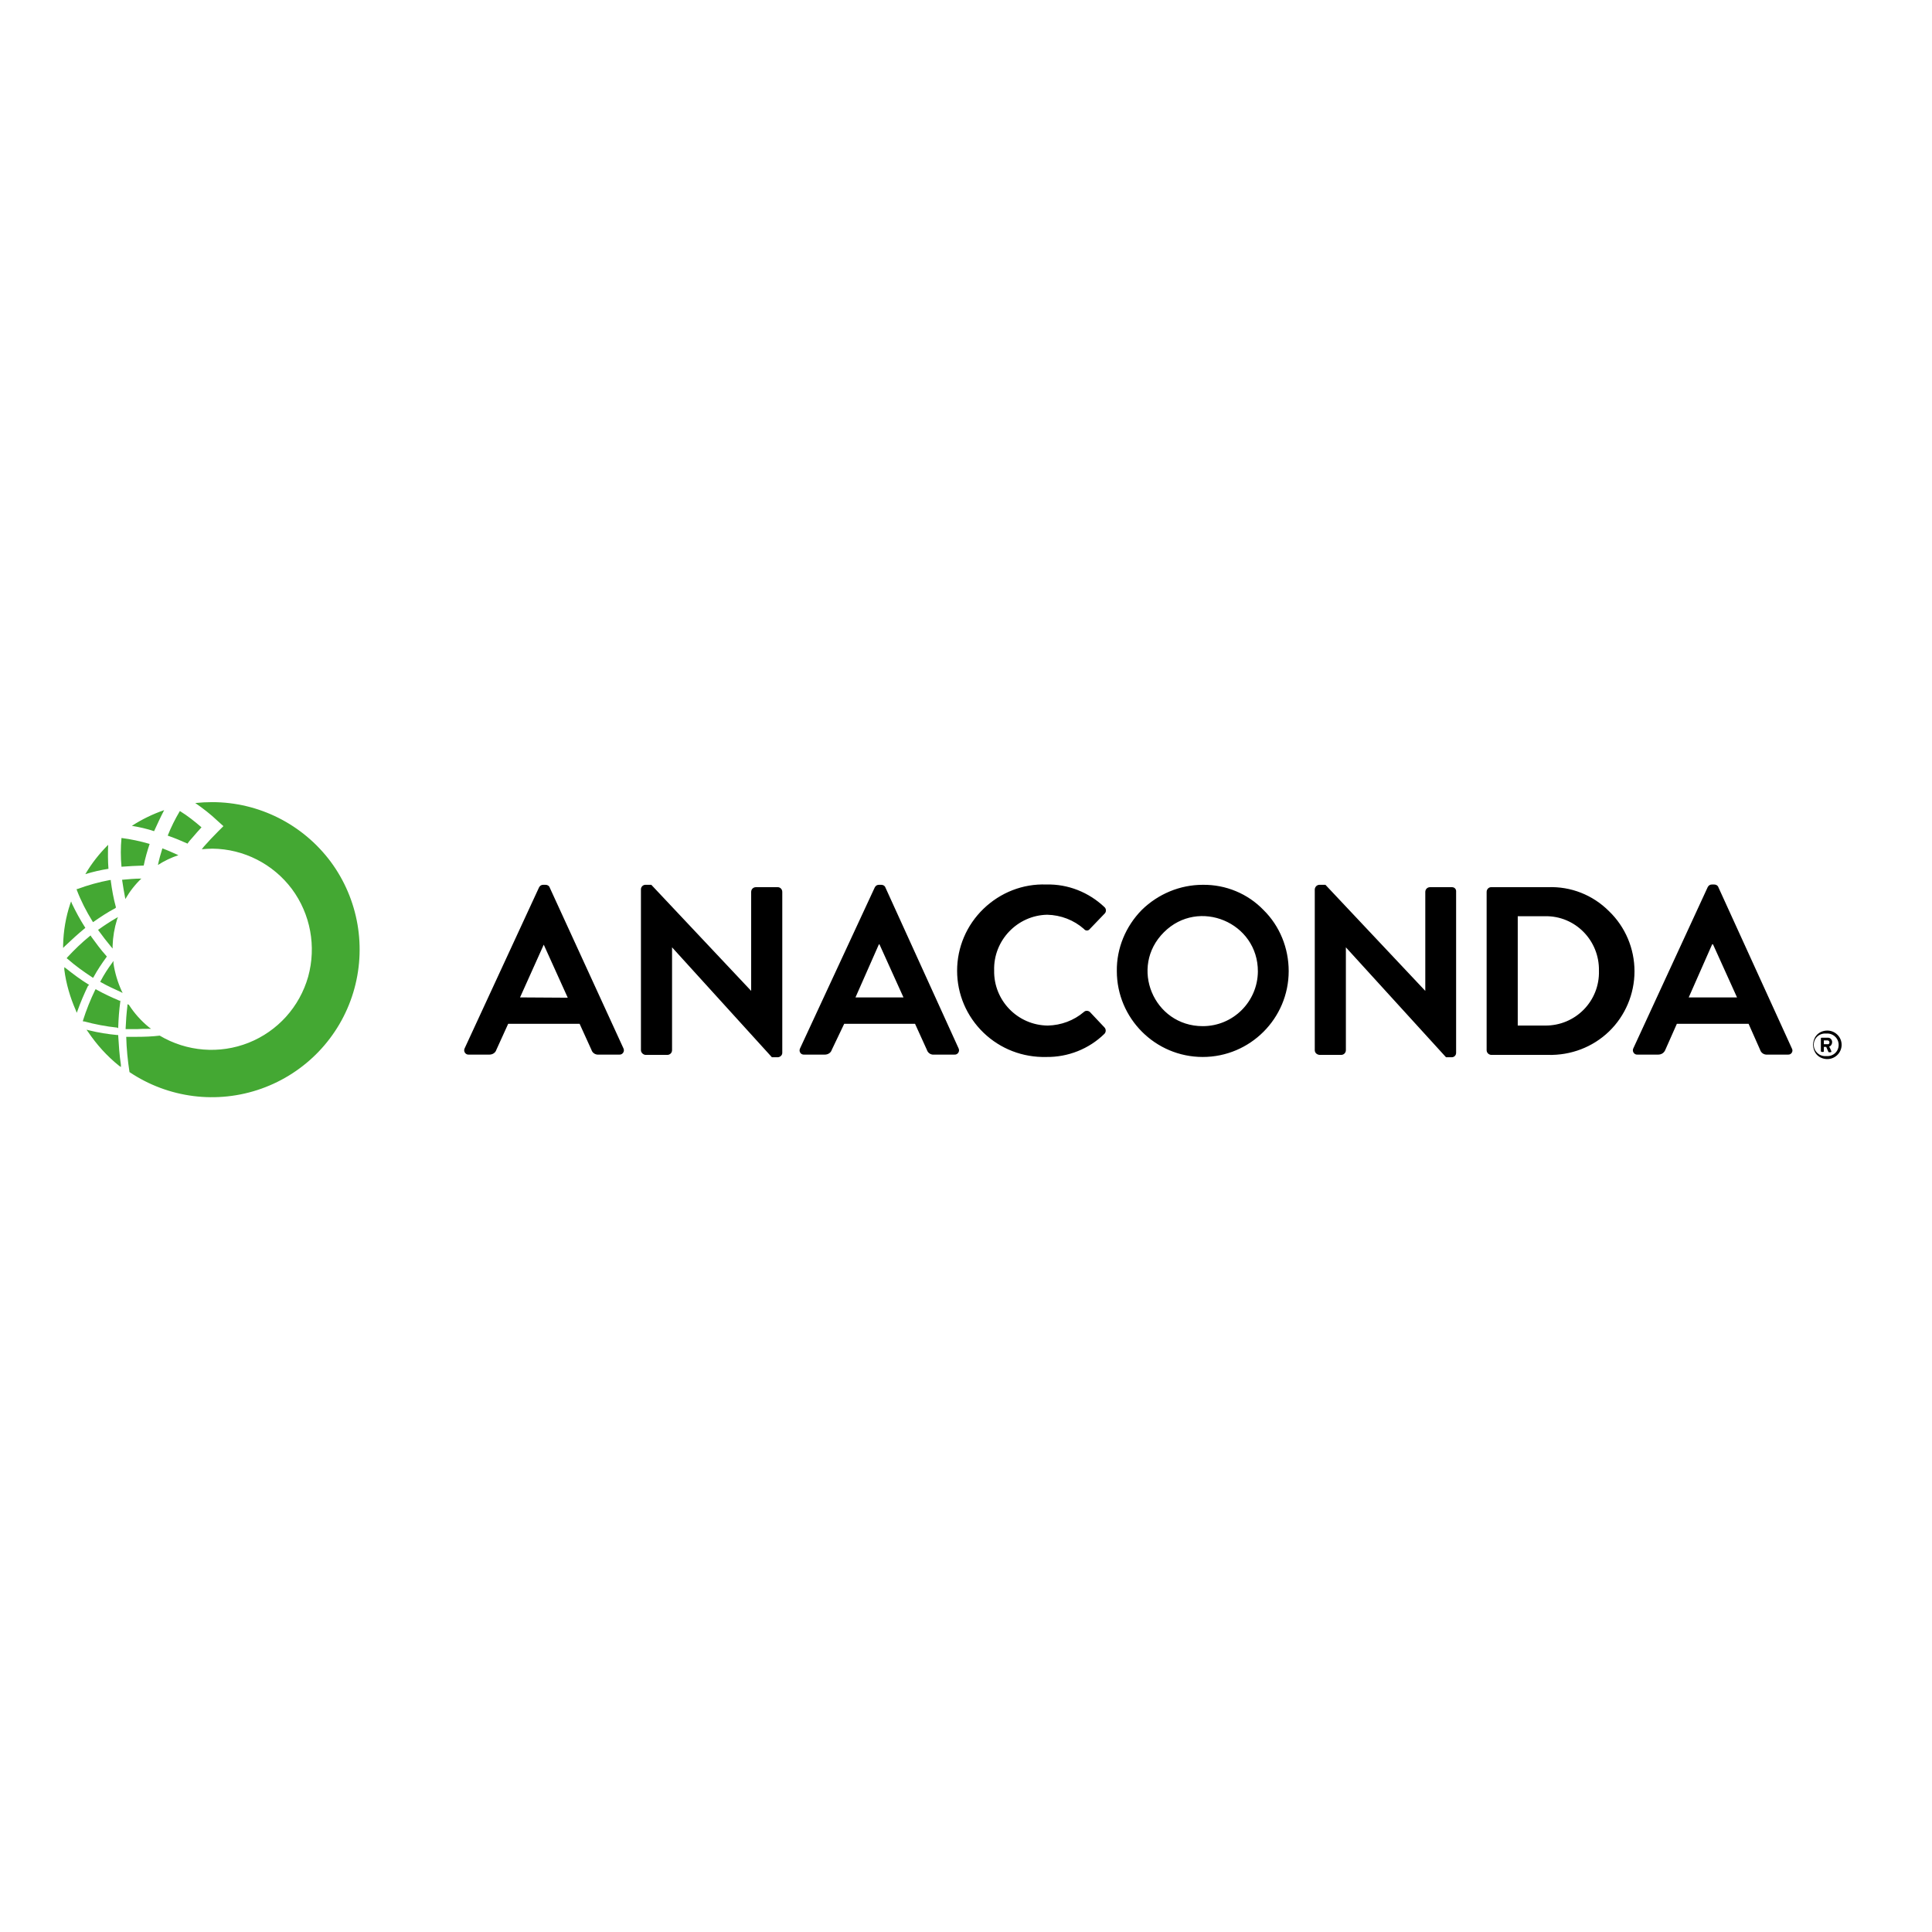
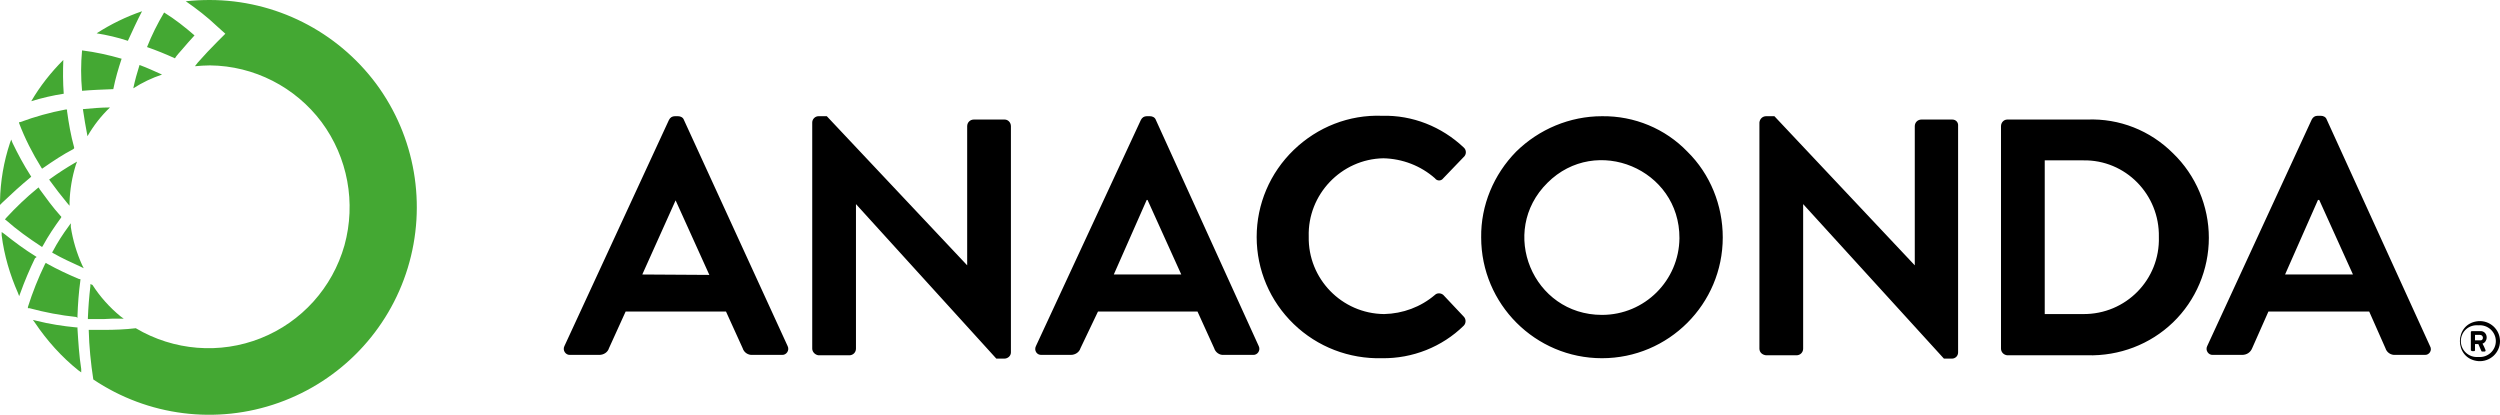
- <svg xmlns="http://www.w3.org/2000/svg" version="1.1" id="layer" x="0px" y="0px" viewBox="-153 -46 652 652" style="enable-background:new -153 -46 652 652;" xml:space="preserve">
-   <style type="text/css">
- 	.st0{fill:#44A833;}
- </style>
-   <path d="M32.5,253.5c-0.2-0.6-0.8-0.9-1.4-0.9h-0.8c-0.6,0-1.1,0.3-1.4,0.9L3.8,307.8c-0.5,1,0.3,2.2,1.4,2.1h7c1,0,2-0.6,2.3-1.6  l4-8.8h24.1l4,8.8c0.3,1,1.3,1.7,2.4,1.6h7c1.1,0.1,1.9-1.1,1.4-2.1L32.5,253.5z M22.5,290.6l8-17.8l8.1,17.9L22.5,290.6z   M109.5,253.4h-7.4c-0.9,0-1.6,0.7-1.6,1.6v33.4l-33.7-35.8h-2c-0.8,0-1.5,0.7-1.5,1.5v54.3c0,0.8,0.7,1.5,1.5,1.6h7.4  c0.9,0,1.6-0.7,1.6-1.6v-34.7l33.7,37.1h1.9c0.8,0,1.6-0.6,1.6-1.5v-54.3C111,254.1,110.3,253.4,109.5,253.4L109.5,253.4z   M145.8,253.5c-0.2-0.6-0.8-0.9-1.4-0.9h-0.8c-0.6,0-1.1,0.3-1.4,0.9L117,307.8c-0.5,1,0.2,2.2,1.4,2.1h7c1,0,2-0.6,2.3-1.6l4.2-8.8  h23.9l4,8.8c0.3,1,1.3,1.7,2.3,1.6h7c1.1,0.1,1.9-1.1,1.4-2.1L145.8,253.5z M135.7,290.6l7.9-17.9h0.2l8.1,17.9H135.7z M214.8,295.5  c-0.6-0.5-1.5-0.5-2,0c-3.4,2.9-7.7,4.5-12.2,4.6c-10.2-0.1-18.3-8.5-18.1-18.6c-0.3-10.1,7.8-18.6,17.9-18.8  c4.6,0.1,9,1.8,12.4,4.8c0.5,0.7,1.5,0.7,2,0l4.9-5.1c0.7-0.6,0.7-1.7,0-2.3c-5.3-5-12.3-7.8-19.6-7.6c-7.9-0.3-15.5,2.7-21.2,8.2  c-5.7,5.5-8.9,13-8.9,20.9c0,7.9,3.2,15.4,8.9,20.9c5.7,5.5,13.3,8.4,21.2,8.2c7.3,0.1,14.4-2.7,19.6-7.8c0.6-0.6,0.6-1.6,0-2.2  L214.8,295.5z M252.9,252.6c-7.7,0-15.1,3.1-20.6,8.5c-5.4,5.5-8.5,12.9-8.4,20.6c0,16,13,29,29,29c16,0,29-13,29-29  c0-7.7-3-15.2-8.5-20.6C268.1,255.6,260.7,252.5,252.9,252.6L252.9,252.6z M252.9,300.3c-16.6,0-24.9-20-13.1-31.7  c11.7-11.7,31.8-3.3,31.7,13.3C271.4,292,263.2,300.3,252.9,300.3L252.9,300.3z M337,253.4h-7.4c-0.9,0-1.6,0.7-1.6,1.6v33.4  l-33.7-35.8h-2c-0.8,0-1.5,0.6-1.6,1.5v54.3c0,0.9,0.7,1.5,1.6,1.6h7.3c0.9,0,1.6-0.7,1.6-1.6v-34.7l33.8,37.1h1.9  c0.8,0,1.5-0.6,1.5-1.5v-54.3C338.5,254.1,337.9,253.4,337,253.4L337,253.4z M369.4,253.4h-19.2c-0.8,0-1.5,0.7-1.5,1.6v53.4  c0,0.8,0.6,1.5,1.5,1.6h19.2c7.7,0.2,15.1-2.6,20.6-7.9c5.5-5.3,8.6-12.7,8.6-20.3c0-7.7-3.1-15-8.6-20.3  C384.5,256,377.1,253.1,369.4,253.4L369.4,253.4z M368.4,300.1h-9.2v-36.9h9.2c10.2-0.2,18.4,8.2,18.2,18.4  C386.9,291.8,378.7,300.2,368.4,300.1L368.4,300.1z M451.7,307.8l-24.8-54.4c-0.2-0.6-0.8-0.9-1.4-0.9h-0.8c-0.6,0-1.1,0.3-1.4,0.9  l-25.1,54.4c-0.5,1,0.3,2.2,1.4,2.1h7c1.1,0,2-0.6,2.4-1.6l3.9-8.8h24.2l3.9,8.8c0.3,1,1.3,1.7,2.4,1.6h7  C451.5,310,452.3,308.8,451.7,307.8L451.7,307.8z M416.9,290.6l7.9-17.9h0.3l8.1,17.9H416.9z M461.8,309h0.5c0.1,0,0.2-0.1,0.2-0.2  v-1.5h0.8l0.7,1.6c0,0.1,0.1,0.2,0.2,0.2h0.6c0.2,0,0.3-0.2,0.2-0.4c-0.2-0.5-0.4-1-0.7-1.5c0.6-0.2,1-0.8,1-1.5  c0-0.9-0.7-1.6-1.6-1.5h-2c-0.1,0-0.2,0.1-0.2,0.2v4.4C461.6,308.9,461.7,309,461.8,309L461.8,309z M462.5,305.1h1.2  c0.4,0,0.7,0.3,0.7,0.7c0,0.4-0.3,0.7-0.7,0.6h-1.2V305.1z M462.5,305.1" />
-   <path d="M463.3,311.4c2.8,0.2,5.2-2,5.2-4.8c0-2.8-2.4-5-5.2-4.8C457.4,302.3,457.4,310.9,463.3,311.4L463.3,311.4z M463.3,302.8  c2.3-0.2,4.2,1.6,4.2,3.8c0,2.3-1.9,4-4.2,3.8c-2.3,0.2-4.2-1.6-4.2-3.8C459.1,304.3,461,302.6,463.3,302.8L463.3,302.8z   M463.3,302.8" />
-   <path class="st0" d="M-113.1,301v-0.4c0.1-2.9,0.3-5.7,0.7-8.6v-0.3h-0.3c-2.6-1.1-5.2-2.3-7.7-3.7l-0.3-0.2l-0.2,0.3  c-1.6,3.3-3,6.8-4.1,10.3v0.3h0.4c3.7,1,7.4,1.7,11.2,2.1L-113.1,301z M-105.3,250.5c-2.2,0-4.3,0.2-6.5,0.4  c0.3,2.2,0.7,4.3,1.1,6.5C-109.2,254.8-107.4,252.5-105.3,250.5L-105.3,250.5z M-113.1,303.6v-0.3h-0.3c-3.2-0.3-6.4-0.8-9.6-1.6  l-0.8-0.2l0.5,0.7c2.9,4.3,6.4,8.2,10.4,11.4l0.7,0.5v-0.8C-112.7,310.1-112.9,306.8-113.1,303.6L-113.1,303.6z M-97.6,227.4  c-3.8,1.3-7.5,3.1-10.9,5.3c2.5,0.4,5.1,1,7.5,1.8C-99.9,232.1-98.8,229.7-97.6,227.4L-97.6,227.4z M-81.4,224.7  c-1.9,0-3.8,0.1-5.7,0.3c2.6,1.8,5.2,3.8,7.5,6l2,1.8l-1.9,1.9c-1.6,1.6-3.2,3.3-4.7,5l-0.7,0.9c1.2-0.1,2.4-0.2,3.6-0.2  c10.6,0.1,20.5,5.2,26.8,13.6c6.3,8.5,8.3,19.4,5.5,29.6c-2.9,10.2-10.3,18.4-20.1,22.3c-9.8,3.9-20.9,3-30-2.4  c-2.5,0.3-5.1,0.4-7.7,0.4h-3.6c0.1,4,0.5,8,1.1,11.9c13.1,8.8,29.6,10.9,44.5,5.6c14.9-5.3,26.4-17.3,31-32.4  c4.6-15.1,1.8-31.5-7.6-44.2C-50.8,232.2-65.6,224.7-81.4,224.7L-81.4,224.7z M-81.4,224.7 M-88,236.6c1-1.2,2-2.3,3-3.4  c-2.3-2-4.7-3.9-7.3-5.5c-1.6,2.7-3,5.5-4.1,8.3c2.3,0.8,4.5,1.7,6.7,2.7C-89.3,238-88.6,237.3-88,236.6L-88,236.6z M-121.8,264.9  l0.2,0.3l0.3-0.2c2.3-1.6,4.7-3.2,7.2-4.5l0.2-0.2v-0.2c-0.8-2.9-1.3-5.8-1.7-8.7V251h-0.4c-3.7,0.7-7.3,1.7-10.8,3h-0.3v0.3  C-125.7,258-123.9,261.5-121.8,264.9L-121.8,264.9z M-122.4,269.7l-0.3,0.2c-2.7,2.2-5.2,4.6-7.6,7.2l-0.2,0.3l0.3,0.2  c2.6,2.3,5.4,4.3,8.3,6.2l0.3,0.2l0.2-0.3c1.3-2.4,2.8-4.6,4.4-6.8v-0.2l-0.2-0.2c-1.8-2-3.4-4.2-5-6.4L-122.4,269.7z M-102.9,301.2  h0.9l-0.7-0.5c-2.7-2.2-5-4.8-6.8-7.6l-0.5-0.2v0.5c-0.3,2.5-0.5,5.1-0.6,7.6v0.3h3.9C-105.6,301.2-104.2,301.2-102.9,301.2  L-102.9,301.2z M-104.5,246.1c0.5-2.5,1.2-4.9,2-7.3c-3.1-0.9-6.3-1.6-9.5-2c-0.3,3.2-0.3,6.5,0,9.7  C-109.7,246.3-107.1,246.2-104.5,246.1L-104.5,246.1z M-99.7,245.9c2.2-1.4,4.5-2.5,6.9-3.3c-1.8-0.8-3.5-1.6-5.4-2.3  C-98.8,242.2-99.3,244-99.7,245.9L-99.7,245.9z M-122.9,286.4l-0.3-0.2c-2.6-1.6-5-3.4-7.4-5.3l-0.7-0.5v0.8c0.6,4.8,2,9.5,3.9,13.8  l0.3,0.8l0.3-0.8c1-2.8,2.2-5.6,3.5-8.3L-122.9,286.4z M-116.5,239.1c-3,3-5.6,6.3-7.7,9.9c2.6-0.8,5.2-1.4,7.8-1.8  C-116.6,244.5-116.6,241.8-116.5,239.1L-116.5,239.1z M-115,274.1v-0.9c0.1-3,0.6-6,1.5-8.9l0.3-0.8l-0.7,0.4  c-1.9,1.1-3.9,2.4-5.7,3.7l-0.3,0.2l0.2,0.3c1.3,1.8,2.7,3.6,4.1,5.3L-115,274.1z M-114.7,279.2v-0.9l-0.5,0.7  c-1.4,1.9-2.7,3.9-3.8,6l-0.2,0.3l0.3,0.2c2.1,1.2,4.3,2.2,6.5,3.2l0.8,0.4l-0.4-0.8C-113.3,285.4-114.2,282.4-114.7,279.2  L-114.7,279.2z M-124.4,267.3l0.2-0.2l-0.2-0.3c-1.6-2.5-3-5.1-4.3-7.8l-0.3-0.8l-0.3,0.8c-1.5,4.5-2.3,9.2-2.4,14v0.9l0.6-0.6  C-128.9,271.2-126.7,269.2-124.4,267.3L-124.4,267.3z M-124.4,267.3" />
+ <svg xmlns="http://www.w3.org/2000/svg" id="Layer_2" data-name="Layer 2" viewBox="0 0 600.2 99.58">
+   <defs>
+     <style>
+       .cls-1 {
+         fill: #44a833;
+       }
+     </style>
+   </defs>
+   <g id="layer">
+     <path d="M164.2,28.8c-.2-.6-.8-.9-1.4-.9h-.8c-.6,0-1.1.3-1.4.9l-25.1,54.3c-.5,1,.3,2.2,1.4,2.1h7c1,0,2-.6,2.3-1.6l4-8.8h24.1l4,8.8c.3,1,1.3,1.7,2.4,1.6h7c1.1.1,1.9-1.1,1.4-2.1l-24.9-54.3ZM154.2,65.9l8-17.8,8.1,17.9-16.1-.1ZM241.2,28.7h-7.4c-.9,0-1.6.7-1.6,1.6v33.4l-33.7-35.8h-2c-.8,0-1.5.7-1.5,1.5v54.3c0,.8.7,1.5,1.5,1.6h7.4c.9,0,1.6-.7,1.6-1.6v-34.7l33.7,37.1h1.9c.8,0,1.6-.6,1.6-1.5V30.3c0-.9-.7-1.6-1.5-1.6h0ZM277.5,28.8c-.2-.6-.8-.9-1.4-.9h-.8c-.6,0-1.1.3-1.4.9l-25.2,54.3c-.5,1,.2,2.2,1.4,2.1h7c1,0,2-.6,2.3-1.6l4.2-8.8h23.9l4,8.8c.3,1,1.3,1.7,2.3,1.6h7c1.1.1,1.9-1.1,1.4-2.1l-24.7-54.3ZM267.4,65.9l7.9-17.9h.2l8.1,17.9h-16.2ZM346.5,70.8c-.6-.5-1.5-.5-2,0-3.4,2.9-7.7,4.5-12.2,4.6-10.2-.1-18.3-8.5-18.1-18.6-.3-10.1,7.8-18.6,17.9-18.8,4.6.1,9,1.8,12.4,4.8.5.7,1.5.7,2,0l4.9-5.1c.7-.6.7-1.7,0-2.3-5.3-5-12.3-7.8-19.6-7.6-7.9-.3-15.5,2.7-21.2,8.2-5.7,5.5-8.9,13-8.9,20.9s3.2,15.4,8.9,20.9c5.7,5.5,13.3,8.4,21.2,8.2,7.3.1,14.4-2.7,19.6-7.8.6-.6.6-1.6,0-2.2l-4.9-5.2ZM384.6,27.9c-7.7,0-15.1,3.1-20.6,8.5-5.4,5.5-8.5,12.9-8.4,20.6,0,16,13,29,29,29s29-13,29-29c0-7.7-3-15.2-8.5-20.6-5.3-5.5-12.7-8.6-20.5-8.5h0ZM384.6,75.6c-16.6,0-24.9-20-13.1-31.7,11.7-11.7,31.8-3.3,31.7,13.3-.1,10.1-8.3,18.4-18.6,18.4h0ZM468.7,28.7h-7.4c-.9,0-1.6.7-1.6,1.6v33.4l-33.7-35.8h-2c-.8,0-1.5.6-1.6,1.5v54.3c0,.9.7,1.5,1.6,1.6h7.3c.9,0,1.6-.7,1.6-1.6v-34.7l33.8,37.1h1.9c.8,0,1.5-.6,1.5-1.5V30.3c.1-.9-.5-1.6-1.4-1.6h0ZM501.1,28.7h-19.2c-.8,0-1.5.7-1.5,1.6v53.4c0,.8.6,1.5,1.5,1.6h19.2c7.7.2,15.1-2.6,20.6-7.9s8.6-12.7,8.6-20.3-3.1-15-8.6-20.3c-5.5-5.5-12.9-8.4-20.6-8.1h0ZM500.1,75.4h-9.2v-36.9h9.2c10.2-.2,18.4,8.2,18.2,18.4.3,10.2-7.9,18.6-18.2,18.5h0ZM583.4,83.1l-24.8-54.4c-.2-.6-.8-.9-1.4-.9h-.8c-.6,0-1.1.3-1.4.9l-25.1,54.4c-.5,1,.3,2.2,1.4,2.1h7c1.1,0,2-.6,2.4-1.6l3.9-8.8h24.2l3.9,8.8c.3,1,1.3,1.7,2.4,1.6h7c1.1.1,1.9-1.1,1.3-2.1h0ZM548.6,65.9l7.9-17.9h.3l8.1,17.9h-16.3ZM593.5,84.3h.5c.1,0,.2-.1.2-.2v-1.5h.8l.7,1.6c0,.1.1.2.2.2h.6c.2,0,.3-.2.2-.4-.2-.5-.4-1-.7-1.5.6-.2,1-.8,1-1.5,0-.9-.7-1.6-1.6-1.5h-2c-.1,0-.2.1-.2.2v4.4c.1.1.2.2.3.2h0ZM594.2,80.4h1.2c.4,0,.7.3.7.7s-.3.7-.7.6h-1.2v-1.3Z" />
+     <path d="M595,86.7c2.8.2,5.2-2,5.2-4.8s-2.4-5-5.2-4.8c-5.9.5-5.9,9.1,0,9.6h0ZM595,78.1c2.3-.2,4.2,1.6,4.2,3.8s-1.9,4-4.2,3.8c-2.3.2-4.2-1.6-4.2-3.8,0-2.3,1.9-4,4.2-3.8h0Z" />
+     <path class="cls-1" d="M18.6,76.3v-.4c.1-2.9.3-5.7.7-8.6v-.3h-.3c-2.6-1.1-5.2-2.3-7.7-3.7l-.3-.2-.2.3c-1.6,3.3-3,6.8-4.1,10.3v.3h.4c3.7,1,7.4,1.7,11.2,2.1l.3.2ZM26.4,25.8c-2.2,0-4.3.2-6.5.4.3,2.2.7,4.3,1.1,6.5,1.5-2.6,3.3-4.9,5.4-6.9h0ZM18.6,78.9v-.3h-.3c-3.2-.3-6.4-.8-9.6-1.6l-.8-.2.5.7c2.9,4.3,6.4,8.2,10.4,11.4l.7.5v-.8c-.5-3.2-.7-6.5-.9-9.7h0ZM34.1,2.7c-3.8,1.3-7.5,3.1-10.9,5.3,2.5.4,5.1,1,7.5,1.8,1.1-2.4,2.2-4.8,3.4-7.1h0ZM50.3,0c-1.9,0-3.8.1-5.7.3,2.6,1.8,5.2,3.8,7.5,6l2,1.8-1.9,1.9c-1.6,1.6-3.2,3.3-4.7,5l-.7.9c1.2-.1,2.4-.2,3.6-.2,10.6.1,20.5,5.2,26.8,13.6,6.3,8.5,8.3,19.4,5.5,29.6-2.9,10.2-10.3,18.4-20.1,22.3s-20.9,3-30-2.4c-2.5.3-5.1.4-7.7.4h-3.6c.1,4,.5,8,1.1,11.9,13.1,8.8,29.6,10.9,44.5,5.6s26.4-17.3,31-32.4c4.6-15.1,1.8-31.5-7.6-44.2C80.9,7.5,66.1,0,50.3,0h0ZM43.7,11.9c1-1.2,2-2.3,3-3.4-2.3-2-4.7-3.9-7.3-5.5-1.6,2.7-3,5.5-4.1,8.3,2.3.8,4.5,1.7,6.7,2.7.4-.7,1.1-1.4,1.7-2.1h0ZM9.9,40.2l.2.3.3-.2c2.3-1.6,4.7-3.2,7.2-4.5l.2-.2v-.2c-.8-2.9-1.3-5.8-1.7-8.7v-.4h-.4c-3.7.7-7.3,1.7-10.8,3h-.3v.3c1.4,3.7,3.2,7.2,5.3,10.6h0ZM9.3,45l-.3.2c-2.7,2.2-5.2,4.6-7.6,7.2l-.2.3.3.2c2.6,2.3,5.4,4.3,8.3,6.2l.3.2.2-.3c1.3-2.4,2.8-4.6,4.4-6.8v-.2l-.2-.2c-1.8-2-3.4-4.2-5-6.4l-.2-.4ZM28.8,76.5h.9l-.7-.5c-2.7-2.2-5-4.8-6.8-7.6l-.5-.2v.5c-.3,2.5-.5,5.1-.6,7.6v.3h3.9c1.1-.1,2.5-.1,3.8-.1h0ZM27.2,21.4c.5-2.5,1.2-4.9,2-7.3-3.1-.9-6.3-1.6-9.5-2-.3,3.2-.3,6.5,0,9.7,2.3-.2,4.9-.3,7.5-.4h0ZM32,21.2c2.2-1.4,4.5-2.5,6.9-3.3-1.8-.8-3.5-1.6-5.4-2.3-.6,1.9-1.1,3.7-1.5,5.6h0ZM8.8,61.7l-.3-.2c-2.6-1.6-5-3.4-7.4-5.3l-.7-.5v.8c.6,4.8,2,9.5,3.9,13.8l.3.8.3-.8c1-2.8,2.2-5.6,3.5-8.3l.4-.3ZM15.2,14.4c-3,3-5.6,6.3-7.7,9.9,2.6-.8,5.2-1.4,7.8-1.8-.2-2.7-.2-5.4-.1-8.1h0ZM16.7,49.4v-.9c.1-3,.6-6,1.5-8.9l.3-.8-.7.4c-1.9,1.1-3.9,2.4-5.7,3.7l-.3.2.2.3c1.3,1.8,2.7,3.6,4.1,5.3l.6.7ZM17,54.5v-.9l-.5.7c-1.4,1.9-2.7,3.9-3.8,6l-.2.3.3.2c2.1,1.2,4.3,2.2,6.5,3.2l.8.4-.4-.8c-1.3-2.9-2.2-5.9-2.7-9.1h0ZM7.3,42.6l.2-.2-.2-.3c-1.6-2.5-3-5.1-4.3-7.8l-.3-.8-.3.8C.9,38.8.1,43.5,0,48.3v.9l.6-.6c2.2-2.1,4.4-4.1,6.7-6h0Z" />
+   </g>
</svg>
